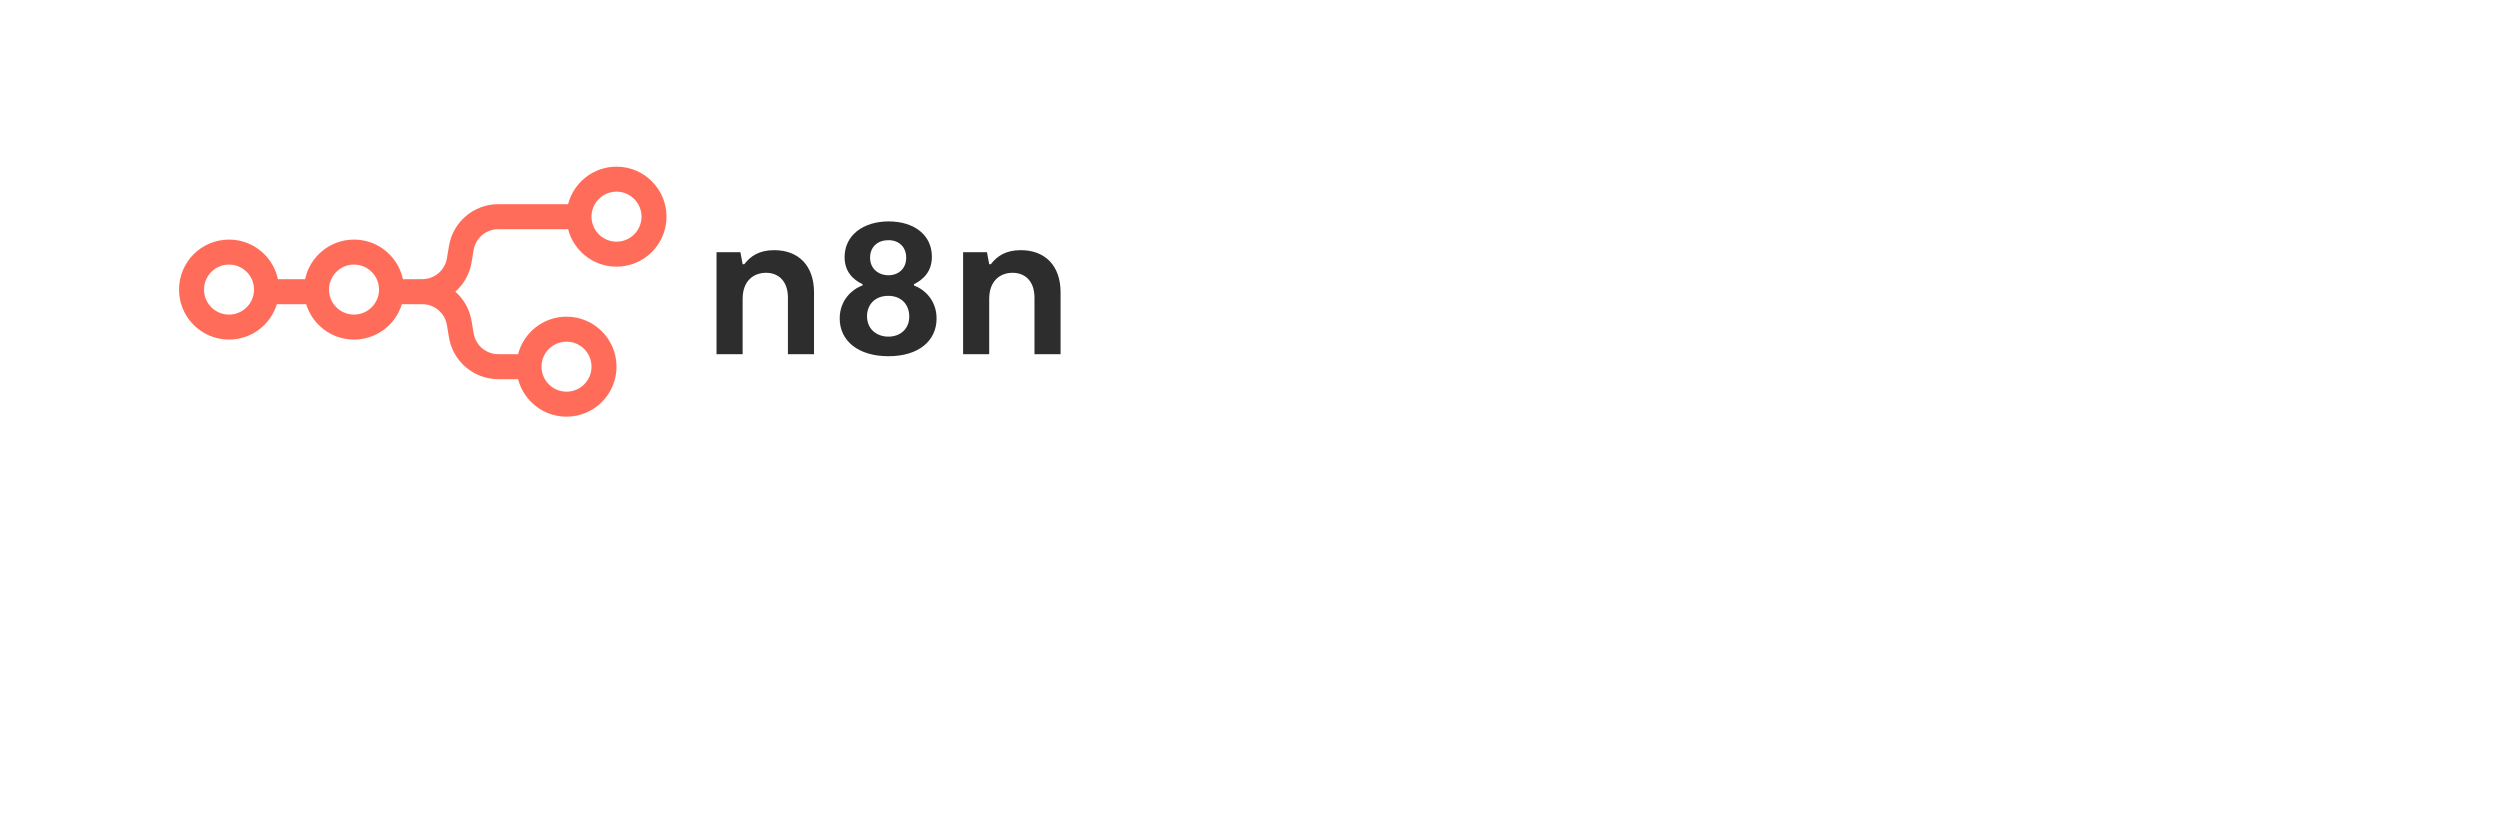
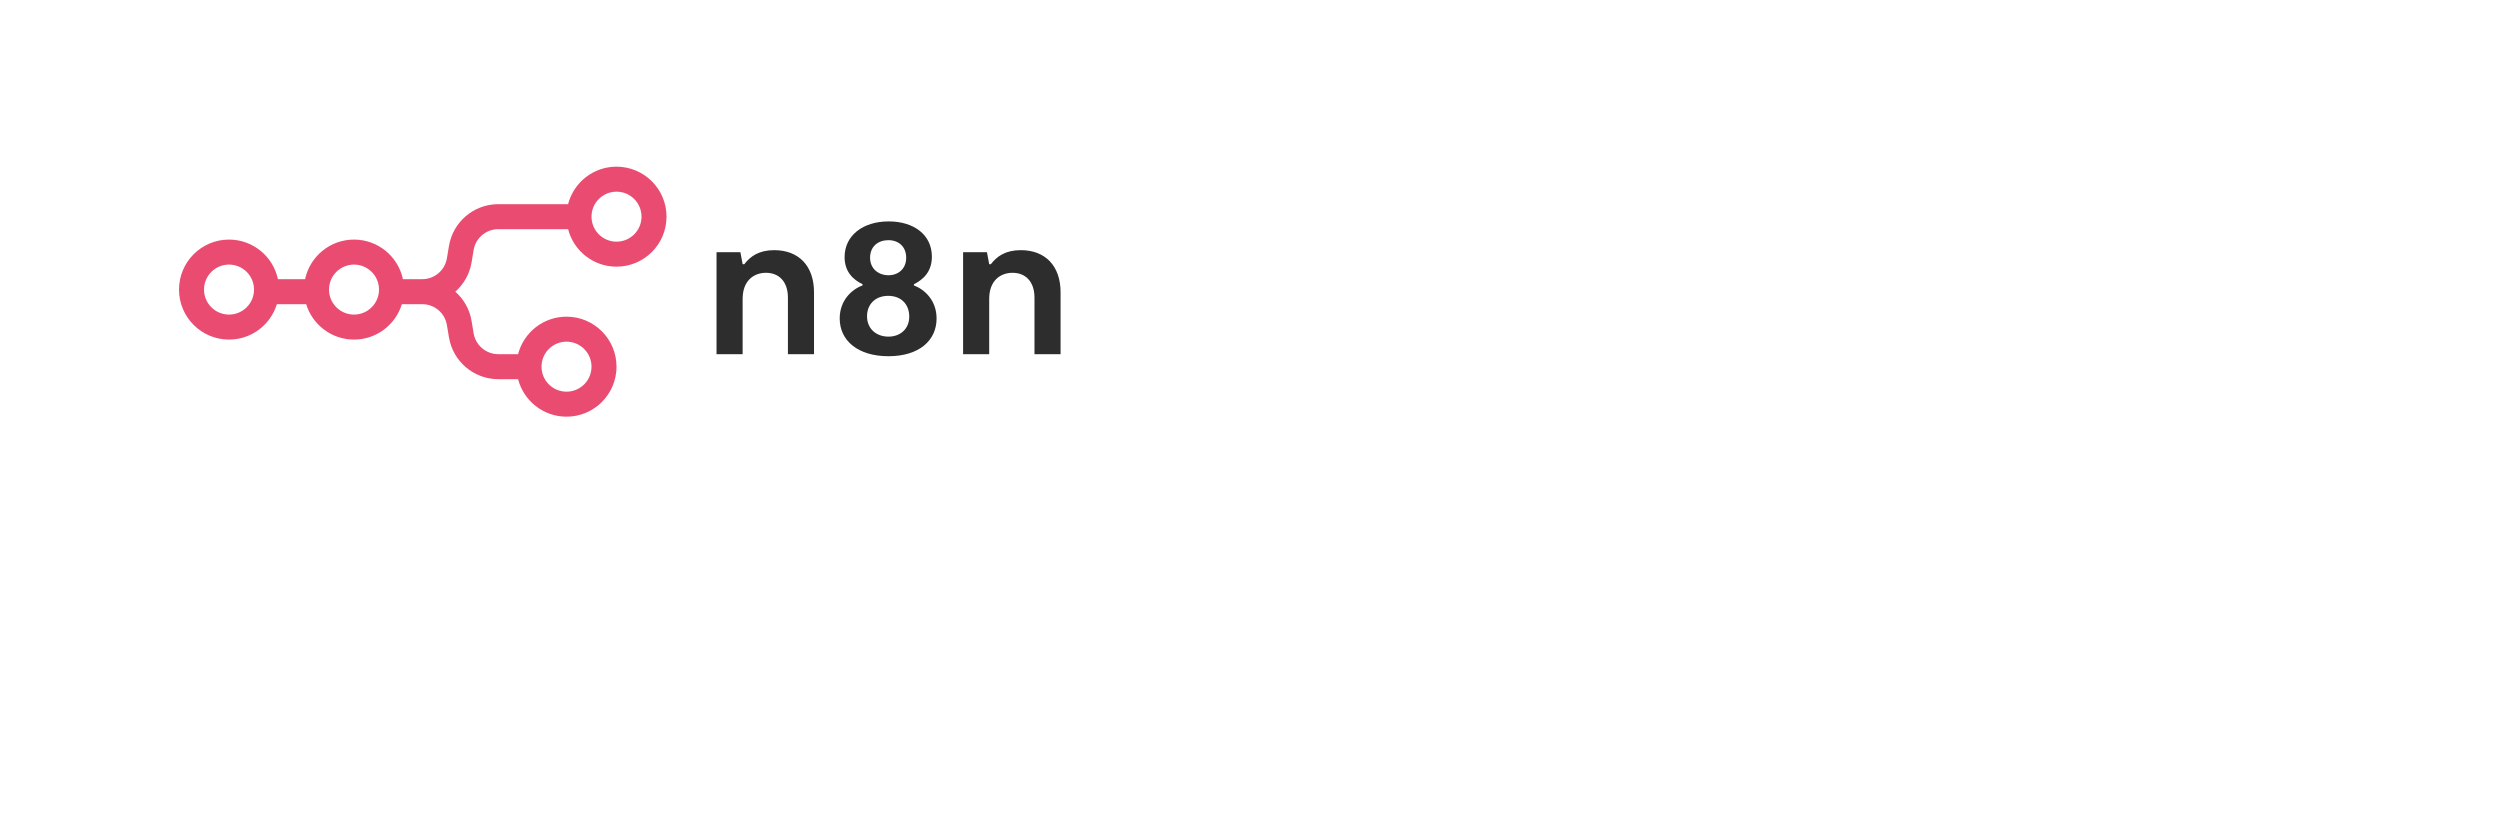
<svg xmlns="http://www.w3.org/2000/svg" width="120" height="40" viewBox="0 0 120 40" fill="none">
  <g transform="translate(8, 8) scale(0.5)">
-     <path class="path-icon" fill="#FF6D5A" fill-rule="evenodd" clip-rule="evenodd" d="M47.986 4.8C47.986 7.451 45.837 9.6 43.185 9.6C40.949 9.6 39.07 8.07 38.537 6H31.835C30.662 6 29.661 6.848 29.468 8.005L29.271 9.189C29.083 10.313 28.515 11.291 27.711 12C28.515 12.709 29.083 13.687 29.271 14.811L29.468 15.995C29.661 17.152 30.662 18 31.835 18H33.737C34.27 15.93 36.149 14.4 38.386 14.4C41.036 14.4 43.185 16.549 43.185 19.2C43.185 21.851 41.036 24 38.386 24C36.149 24 34.27 22.47 33.737 20.4H31.835C29.489 20.4 27.486 18.704 27.101 16.389L26.903 15.205C26.71 14.048 25.709 13.2 24.536 13.2H22.578C21.979 15.168 20.149 16.6 17.985 16.6C15.822 16.6 13.992 15.168 13.393 13.2H10.578C9.979 15.168 8.149 16.6 5.986 16.6C3.335 16.6 1.186 14.451 1.186 11.8C1.186 9.149 3.335 7 5.986 7C8.294 7 10.221 8.629 10.681 10.8H13.29C13.75 8.629 15.678 7 17.985 7C20.294 7 22.221 8.629 22.681 10.8H24.536C25.709 10.8 26.71 9.952 26.903 8.795L27.101 7.611C27.486 5.296 29.489 3.6 31.835 3.6H38.537C39.07 1.53 40.949 0 43.185 0C45.837 0 47.986 2.149 47.986 4.8ZM45.586 4.8C45.586 6.125 44.511 7.2 43.185 7.2C41.86 7.2 40.785 6.125 40.785 4.8C40.785 3.475 41.86 2.4 43.185 2.4C44.511 2.4 45.586 3.475 45.586 4.8ZM5.986 14.2C7.311 14.2 8.386 13.126 8.386 11.8C8.386 10.475 7.311 9.4 5.986 9.4C4.66 9.4 3.586 10.475 3.586 11.8C3.586 13.126 4.66 14.2 5.986 14.2ZM17.985 14.2C19.311 14.2 20.386 13.126 20.386 11.8C20.386 10.475 19.311 9.4 17.985 9.4C16.66 9.4 15.585 10.475 15.585 11.8C15.585 13.126 16.66 14.2 17.985 14.2ZM38.386 21.6C39.711 21.6 40.785 20.526 40.785 19.2C40.785 17.875 39.711 16.8 38.386 16.8C37.06 16.8 35.986 17.875 35.986 19.2C35.986 20.526 37.06 21.6 38.386 21.6Z" />
+     <path class="path-icon" fill="#ea4b71" fill-rule="evenodd" clip-rule="evenodd" d="M47.986 4.8C47.986 7.451 45.837 9.6 43.185 9.6C40.949 9.6 39.07 8.07 38.537 6H31.835C30.662 6 29.661 6.848 29.468 8.005L29.271 9.189C29.083 10.313 28.515 11.291 27.711 12C28.515 12.709 29.083 13.687 29.271 14.811L29.468 15.995C29.661 17.152 30.662 18 31.835 18H33.737C34.27 15.93 36.149 14.4 38.386 14.4C41.036 14.4 43.185 16.549 43.185 19.2C43.185 21.851 41.036 24 38.386 24C36.149 24 34.27 22.47 33.737 20.4H31.835C29.489 20.4 27.486 18.704 27.101 16.389L26.903 15.205C26.71 14.048 25.709 13.2 24.536 13.2H22.578C21.979 15.168 20.149 16.6 17.985 16.6C15.822 16.6 13.992 15.168 13.393 13.2H10.578C9.979 15.168 8.149 16.6 5.986 16.6C3.335 16.6 1.186 14.451 1.186 11.8C1.186 9.149 3.335 7 5.986 7C8.294 7 10.221 8.629 10.681 10.8H13.29C13.75 8.629 15.678 7 17.985 7C20.294 7 22.221 8.629 22.681 10.8H24.536C25.709 10.8 26.71 9.952 26.903 8.795L27.101 7.611C27.486 5.296 29.489 3.6 31.835 3.6H38.537C39.07 1.53 40.949 0 43.185 0C45.837 0 47.986 2.149 47.986 4.8ZM45.586 4.8C45.586 6.125 44.511 7.2 43.185 7.2C41.86 7.2 40.785 6.125 40.785 4.8C40.785 3.475 41.86 2.4 43.185 2.4C44.511 2.4 45.586 3.475 45.586 4.8ZM5.986 14.2C7.311 14.2 8.386 13.126 8.386 11.8C8.386 10.475 7.311 9.4 5.986 9.4C4.66 9.4 3.586 10.475 3.586 11.8C3.586 13.126 4.66 14.2 5.986 14.2ZM17.985 14.2C19.311 14.2 20.386 13.126 20.386 11.8C20.386 10.475 19.311 9.4 17.985 9.4C16.66 9.4 15.585 10.475 15.585 11.8C15.585 13.126 16.66 14.2 17.985 14.2ZM38.386 21.6C39.711 21.6 40.785 20.526 40.785 19.2C40.785 17.875 39.711 16.8 38.386 16.8C37.06 16.8 35.986 17.875 35.986 19.2C35.986 20.526 37.06 21.6 38.386 21.6Z" />
    <path class="path-name" fill="#2D2D2D" fill-rule="evenodd" clip-rule="evenodd" d="M71.738 11.403V11.285C72.6 10.854 73.461 10.11 73.461 8.642C73.461 6.528 71.718 5.255 69.311 5.255C66.843 5.255 65.081 6.606 65.081 8.681C65.081 10.091 65.904 10.854 66.804 11.285V11.403C65.806 11.755 64.611 12.812 64.611 14.574C64.611 16.709 66.374 18.197 69.291 18.197C72.208 18.197 73.911 16.709 73.911 14.574C73.911 12.812 72.737 11.775 71.738 11.403ZM69.291 7.056C70.27 7.056 70.994 7.683 70.994 8.74C70.994 9.797 70.25 10.424 69.291 10.424C68.331 10.424 67.528 9.797 67.528 8.74C67.528 7.663 68.292 7.056 69.291 7.056ZM69.291 16.317C68.155 16.317 67.235 15.593 67.235 14.359C67.235 13.243 67.998 12.401 69.271 12.401C70.524 12.401 71.288 13.223 71.288 14.398C71.288 15.593 70.407 16.317 69.291 16.317ZM52.787 18H55.293V12.694C55.293 10.952 56.35 10.188 57.545 10.188C58.719 10.188 59.64 10.972 59.64 12.577V18H62.146V12.068C62.146 9.503 60.658 8.015 58.328 8.015C56.86 8.015 56.037 8.602 55.45 9.366H55.293L55.078 8.211H52.787V18ZM78.963 18H76.457V8.211H78.748L78.963 9.366H79.12C79.707 8.602 80.53 8.015 81.998 8.015C84.328 8.015 85.816 9.503 85.816 12.068V18H83.31V12.577C83.31 10.972 82.39 10.188 81.215 10.188C80.02 10.188 78.963 10.952 78.963 12.694V18Z" />
  </g>
</svg>
